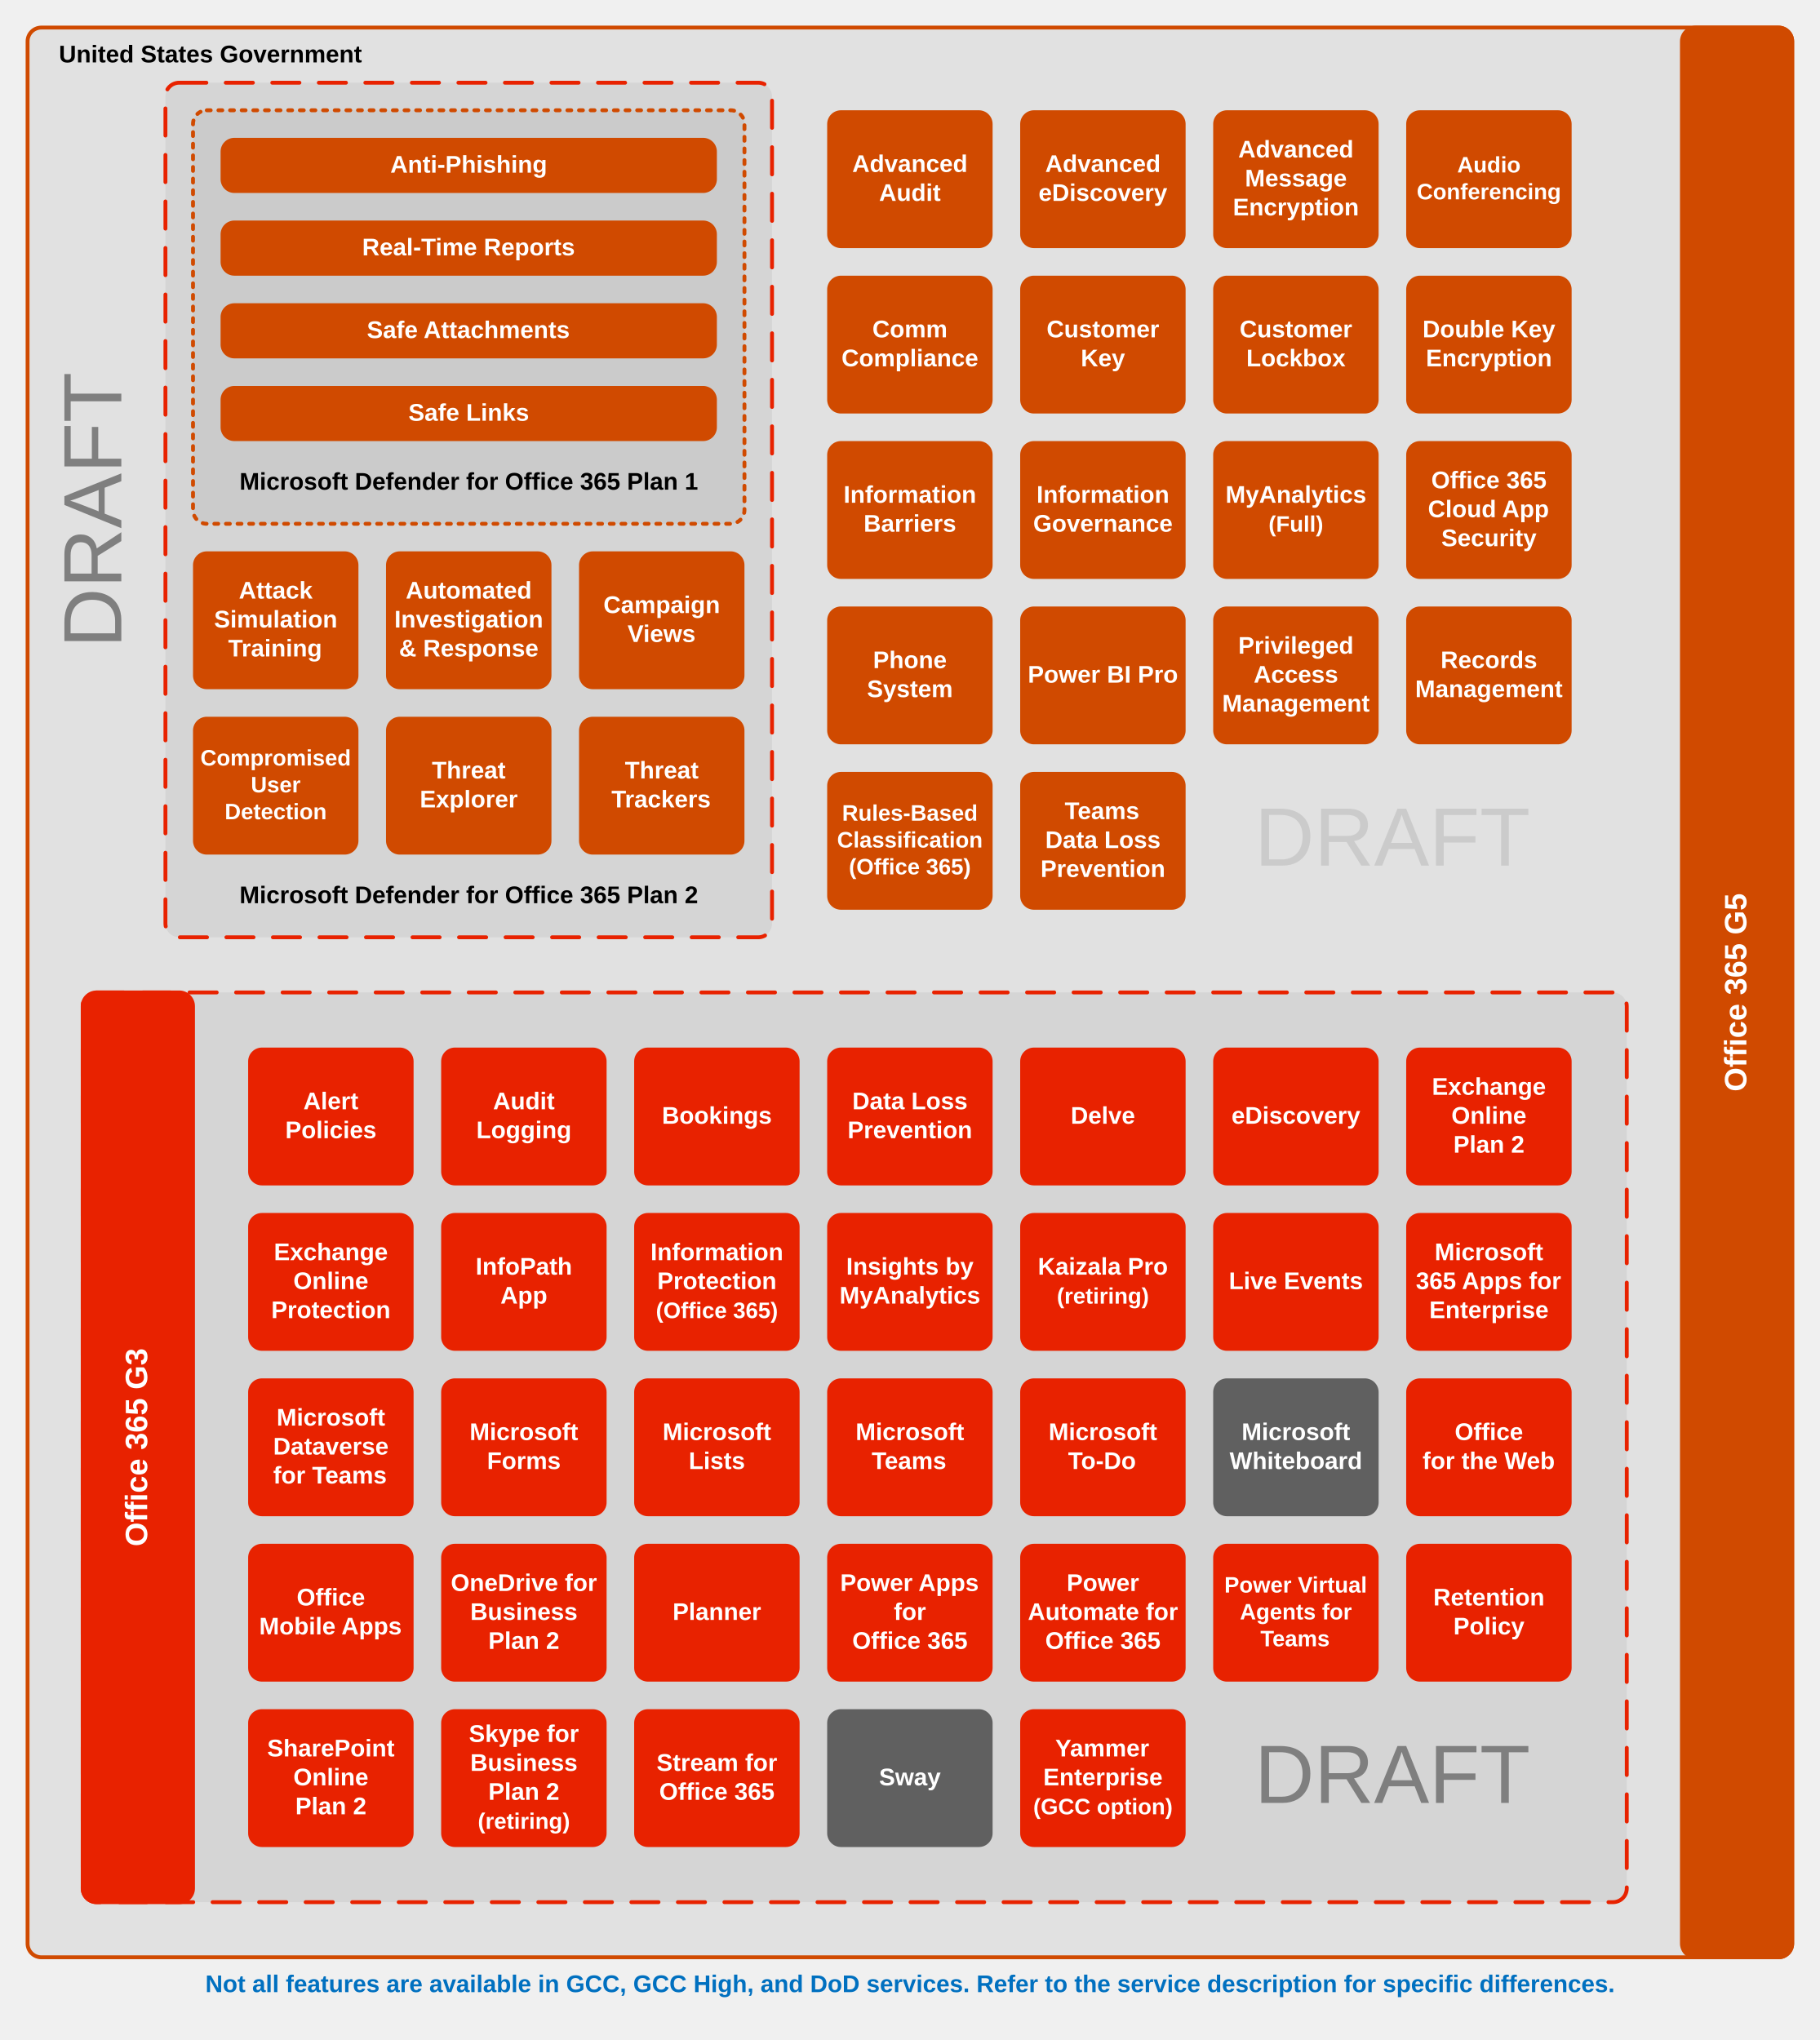
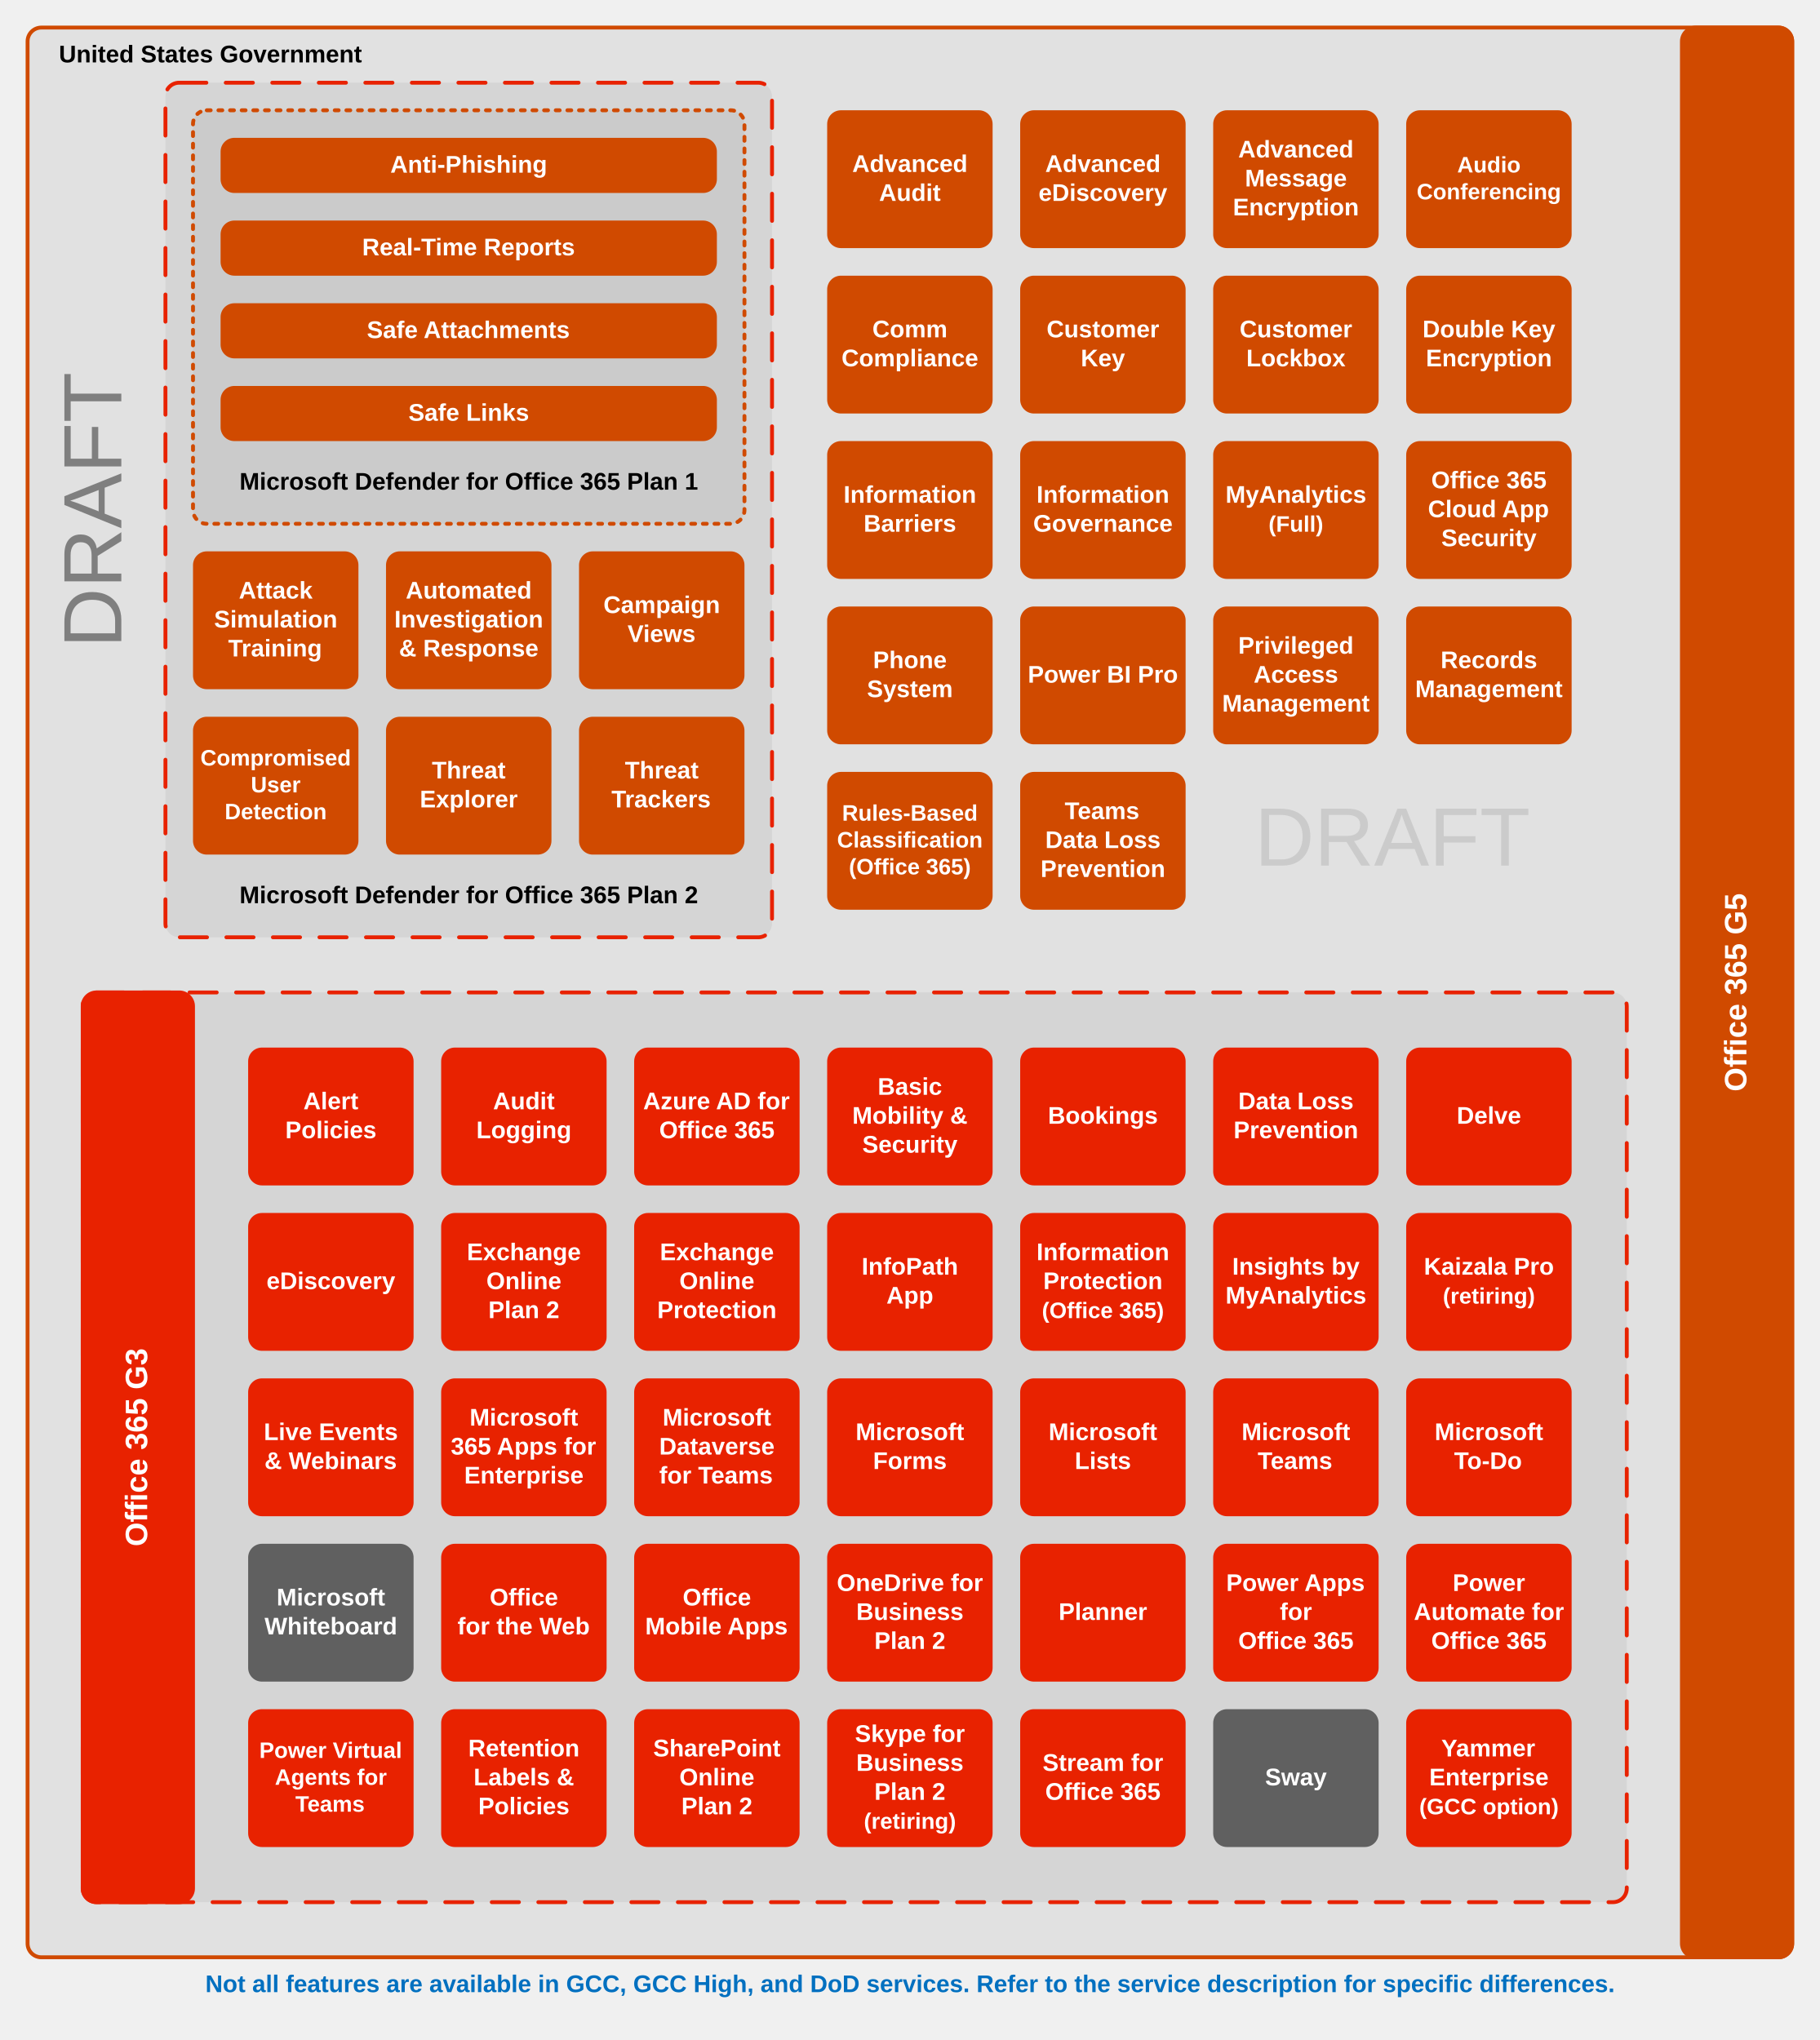
<svg xmlns="http://www.w3.org/2000/svg" width="1056px" height="1184px" viewBox="0 0 1056 1184" class="a">
  <style>
.b {fill:#a5a5a5;fill-opacity:0.2;stroke:#d04a00;stroke-linecap:round;stroke-linejoin:round;stroke-width:2.25}
.c {fill:#a5a5a5;fill-opacity:0.2;stroke:#e82200;stroke-dasharray:15.75,11.25;stroke-linecap:round;stroke-linejoin:round;stroke-width:2.25}
.d {fill:#a5a5a5;fill-opacity:0.2;stroke:#d04a00;stroke-dasharray:2.25,4.5;stroke-linecap:round;stroke-linejoin:round;stroke-width:2.25}
.e {fill:#d04a00;stroke:#d04a00;stroke-linecap:round;stroke-linejoin:round;stroke-width:2.25}
.f {fill:#ffffff;font-family:Arial;font-size:1.5em;font-weight:bold}
.g {fill:none;stroke:none;stroke-linecap:round;stroke-linejoin:round;stroke-width:1}
.h {fill:#000000;font-family:Arial;font-size:1.167em;font-weight:bold}
.i {fill:#d04a00;stroke:none;stroke-linecap:round;stroke-linejoin:round;stroke-width:1}
.j {fill:#ffffff;font-family:Arial;font-size:1.167em;font-weight:bold}
.k {font-size:1em}
.l {fill:#ffffff;font-family:Arial;font-size:1.083em;font-weight:bold}
.m {font-size:0.929em}
.n {fill:#e82200;stroke:none;stroke-linecap:round;stroke-linejoin:round;stroke-width:1}
.o {fill:#606060;stroke:none;stroke-linecap:round;stroke-linejoin:round;stroke-width:1}
.p {fill:#0070c0;font-family:Arial;font-size:1.167em;font-weight:bold}
.q {fill:#e82200;stroke:#e82200;stroke-linecap:round;stroke-linejoin:round;stroke-width:2.25}
- .r {fill:#7f7f7f;font-family:Arial;font-size:4em}
- .s {fill:#cbcbcb;font-family:Arial;font-size:4em}
+ .r {fill:#cbcbcb;font-family:Arial;font-size:4em}
+ .s {fill:#7f7f7f;font-family:Arial;font-size:4em}
.a {fill:none;fill-rule:evenodd;font-size:12px;overflow:visible;stroke-linecap:square;stroke-miterlimit:3}
</style>
  <g>
    <g transform="translate(16,-48)">
      <rect x="0" y="64" width="1024" height="1120" rx="8" ry="8" class="b" />
    </g>
    <g transform="translate(96,-640)">
      <rect x="0" y="688" width="352" height="496" rx="8" ry="8" class="c" />
    </g>
    <g transform="translate(112,-880)">
      <rect x="0" y="944" width="320" height="240" rx="8" ry="8" class="d" />
    </g>
    <g transform="translate(48,-80)">
      <rect x="0" y="656" width="896" height="528" rx="8" ry="8" class="c" />
    </g>
-     <a target="_blank" aria-label="Office 365 Enterprise" href="https://docs.microsoft.com/office365/enterprise/" rel="noopener">
+     <a target="_blank" href="https://docs.microsoft.com/office365/enterprise/" rel="noopener">
      <g transform="translate(-144,1136) rotate(-90)">
        <rect x="0" y="1120" width="1120" height="64" rx="8" ry="8" class="e" />
        <text x="502.47" y="1157.4" class="f">Office 365 G5</text>
      </g>
    </a>
-     <a target="_blank" aria-label="Microsoft Defender for Office 365 Plan 2" href="https://docs.microsoft.com/office365/servicedescriptions/office-365-advanced-threat-protection-service-description#feature-availability-across-advanced-threat-protection-atp-plans" rel="noopener">
+     <a target="_blank" href="https://docs.microsoft.com/office365/servicedescriptions/office-365-advanced-threat-protection-service-description#feature-availability-across-advanced-threat-protection-atp-plans" rel="noopener">
      <g transform="translate(96,-640)">
        <rect x="0" y="1136" width="352" height="48" rx="8" ry="8" class="g" />
        <text x="42.97" y="1164.2" class="h">Microsoft Defender for Office 365 Plan 2</text>
      </g>
    </a>
-     <a target="_blank" aria-label="Threat Trackers" href="https://docs.microsoft.com/office365/securitycompliance/threat-trackers" rel="noopener">
+     <a target="_blank" href="https://docs.microsoft.com/office365/securitycompliance/threat-trackers" rel="noopener">
      <g transform="translate(336,-688)">
        <rect x="0" y="1104" width="96" height="80" rx="8" ry="8" class="i" />
        <text x="26.61" y="1139.8" class="j">Threat <tspan x="18.81" dy="1.2em" class="k">Trackers</tspan>
        </text>
      </g>
    </a>
-     <a target="_blank" aria-label="Attack Simulation Training" href="https://docs.microsoft.com/microsoft-365/security/office-365-security/attack-simulation-training-get-started" rel="noopener">
+     <a target="_blank" href="https://docs.microsoft.com/microsoft-365/security/office-365-security/attack-simulation-training-get-started" rel="noopener">
      <g transform="translate(112,-784)">
        <rect x="0" y="1104" width="96" height="80" rx="8" ry="8" class="i" />
        <text x="26.6" y="1131.4" class="j">Attack <tspan x="12.22" dy="1.2em" class="k">Simulation </tspan>
          <tspan x="20.39" dy="1.2em" class="k">Training</tspan>
        </text>
      </g>
    </a>
-     <a target="_blank" aria-label="Threat Explorer" href="https://docs.microsoft.com/microsoft-365/security/office-365-security/threat-explorer" rel="noopener">
+     <a target="_blank" href="https://docs.microsoft.com/microsoft-365/security/office-365-security/threat-explorer" rel="noopener">
      <g transform="translate(224,-688)">
        <rect x="0" y="1104" width="96" height="80" rx="8" ry="8" class="i" />
        <text x="26.61" y="1139.8" class="j">Threat <tspan x="19.6" dy="1.2em" class="k">Explorer</tspan>
        </text>
      </g>
    </a>
-     <a target="_blank" aria-label="Automated Investigation and Response" href="https://docs.microsoft.com/microsoft-365/security/office-365-security/automated-investigation-response-office" rel="noopener">
+     <a target="_blank" href="https://docs.microsoft.com/microsoft-365/security/office-365-security/automated-investigation-response-office" rel="noopener">
      <g transform="translate(224,-784)">
        <rect x="0" y="1104" width="96" height="80" rx="8" ry="8" class="i" />
        <text x="11.45" y="1131.4" class="j">Automated <tspan x="4.83" dy="1.2em" class="k">Investigation </tspan>
          <tspan x="7.55" dy="1.2em" class="k">&amp; Response</tspan>
        </text>
      </g>
    </a>
-     <a target="_blank" aria-label="Safe Links" href="https://docs.microsoft.com/microsoft-365/security/office-365-security/atp-safe-links" rel="noopener">
+     <a target="_blank" href="https://docs.microsoft.com/microsoft-365/security/office-365-security/atp-safe-links" rel="noopener">
      <g transform="translate(128,-928)">
        <rect x="0" y="1152" width="288" height="32" rx="8" ry="8" class="i" />
        <text x="108.99" y="1172.2" class="j">Safe Links</text>
      </g>
    </a>
-     <a target="_blank" aria-label="Safe Attachments" href="https://docs.microsoft.com/microsoft-365/security/office-365-security/atp-safe-attachments" rel="noopener">
+     <a target="_blank" href="https://docs.microsoft.com/microsoft-365/security/office-365-security/atp-safe-attachments" rel="noopener">
      <g transform="translate(128,-976)">
        <rect x="0" y="1152" width="288" height="32" rx="8" ry="8" class="i" />
        <text x="84.87" y="1172.2" class="j">Safe Attachments</text>
      </g>
    </a>
-     <a target="_blank" aria-label="Anti-Phishing" href="https://docs.microsoft.com/microsoft-365/security/office-365-security/atp-anti-phishing" rel="noopener">
+     <a target="_blank" href="https://docs.microsoft.com/microsoft-365/security/office-365-security/atp-anti-phishing" rel="noopener">
      <g transform="translate(128,-1072)">
        <rect x="0" y="1152" width="288" height="32" rx="8" ry="8" class="i" />
        <text x="98.51" y="1172.2" class="j">Anti-Phishing</text>
      </g>
    </a>
-     <a target="_blank" aria-label="Microsoft Defender for Office 365 Plan 1" href="https://docs.microsoft.com/office365/servicedescriptions/office-365-advanced-threat-protection-service-description#feature-availability-across-advanced-threat-protection-atp-plans" rel="noopener">
+     <a target="_blank" href="https://docs.microsoft.com/office365/servicedescriptions/office-365-advanced-threat-protection-service-description#feature-availability-across-advanced-threat-protection-atp-plans" rel="noopener">
      <g transform="translate(112,-880)">
        <rect x="0" y="1136" width="320" height="48" rx="8" ry="8" class="g" />
        <text x="26.97" y="1164.2" class="h">Microsoft Defender for Office 365 Plan 1</text>
      </g>
    </a>
-     <a target="_blank" aria-label="Compromised User Detection" href="https://docs.microsoft.com/microsoft-365/security/office-365-security/address-compromised-users-quickly" rel="noopener">
+     <a target="_blank" href="https://docs.microsoft.com/microsoft-365/security/office-365-security/address-compromised-users-quickly" rel="noopener">
      <g transform="translate(112,-688)">
        <rect x="0" y="1104" width="96" height="80" rx="8" ry="8" class="i" />
        <text x="4.3" y="1132.3" class="l">Compromised <tspan x="33.55" dy="1.2em" class="k">User </tspan>
          <tspan x="18.38" dy="1.2em" class="k">Detection</tspan>
        </text>
      </g>
    </a>
-     <a target="_blank" aria-label="Campaign Views" href="https://docs.microsoft.com/microsoft-365/security/office-365-security/campaigns" rel="noopener">
+     <a target="_blank" href="https://docs.microsoft.com/microsoft-365/security/office-365-security/campaigns" rel="noopener">
      <g transform="translate(336,-784)">
        <rect x="0" y="1104" width="96" height="80" rx="8" ry="8" class="i" />
        <text x="14.16" y="1139.8" class="j">Campaign <tspan x="28.16" dy="1.2em" class="k">Views</tspan>
        </text>
      </g>
    </a>
-     <a target="_blank" aria-label="Phone System" href="https://docs.microsoft.com/MicrosoftTeams/what-is-phone-system-in-office-365" rel="noopener">
+     <a target="_blank" href="https://docs.microsoft.com/MicrosoftTeams/what-is-phone-system-in-office-365" rel="noopener">
      <g transform="translate(480,-752)">
        <rect x="0" y="1104" width="96" height="80" rx="8" ry="8" class="i" />
        <text x="26.61" y="1139.8" class="j">Phone <tspan x="23.1" dy="1.2em" class="k">System</tspan>
        </text>
      </g>
    </a>
-     <a target="_blank" aria-label="Audio Conferencing" href="https://docs.microsoft.com/microsoftteams/audio-conferencing-in-office-365" rel="noopener">
+     <a target="_blank" href="https://docs.microsoft.com/microsoftteams/audio-conferencing-in-office-365" rel="noopener">
      <g transform="translate(816,-1040)">
        <rect x="0" y="1104" width="96" height="80" rx="8" ry="8" class="i" />
        <text x="29.59" y="1140.1" class="l">Audio <tspan x="6.11" dy="1.2em" class="k">Conferencing</tspan>
        </text>
      </g>
    </a>
-     <a target="_blank" aria-label="Power BI Pro" href="https://docs.microsoft.com/power-bi/service-get-started" rel="noopener">
+     <a target="_blank" href="https://docs.microsoft.com/power-bi/service-get-started" rel="noopener">
      <g transform="translate(592,-752)">
        <rect x="0" y="1104" width="96" height="80" rx="8" ry="8" class="i" />
        <text x="4.43" y="1148.2" class="j">Power BI Pro</text>
      </g>
    </a>
-     <a target="_blank" aria-label="Customer Lockbox" href="https://support.office.com/article/36f9cdd1-e64c-421b-a7e4-4a54d16440a2" rel="noopener">
+     <a target="_blank" href="https://support.office.com/article/36f9cdd1-e64c-421b-a7e4-4a54d16440a2" rel="noopener">
      <g transform="translate(704,-944)">
        <rect x="0" y="1104" width="96" height="80" rx="8" ry="8" class="i" />
        <text x="15.33" y="1139.8" class="j">Customer <tspan x="19.22" dy="1.2em" class="k">Lockbox</tspan>
        </text>
      </g>
    </a>
-     <a target="_blank" aria-label="Customer Key" href="https://support.office.com/article/f2cd475a-e592-46cf-80a3-1bfb0fa17697" rel="noopener">
+     <a target="_blank" href="https://support.office.com/article/f2cd475a-e592-46cf-80a3-1bfb0fa17697" rel="noopener">
      <g transform="translate(592,-944)">
        <rect x="0" y="1104" width="96" height="80" rx="8" ry="8" class="i" />
        <text x="15.33" y="1139.8" class="j">Customer <tspan x="35.16" dy="1.2em" class="k">Key</tspan>
        </text>
      </g>
    </a>
-     <a target="_blank" aria-label="Advanced eDiscovery" href="https://docs.microsoft.com/microsoft-365/compliance/manage-legal-investigations" rel="noopener">
+     <a target="_blank" href="https://docs.microsoft.com/microsoft-365/compliance/manage-legal-investigations" rel="noopener">
      <g transform="translate(592,-1040)">
        <rect x="0" y="1104" width="96" height="80" rx="8" ry="8" class="i" />
        <text x="14.55" y="1139.8" class="j">Advanced <tspan x="10.64" dy="1.2em" class="k">eDiscovery</tspan>
        </text>
      </g>
    </a>
-     <a target="_blank" aria-label="Office 365 Privileged Access Management" href="https://docs.microsoft.com/microsoft-365/compliance/privileged-access-management-solution-overview" rel="noopener">
+     <a target="_blank" href="https://docs.microsoft.com/microsoft-365/compliance/privileged-access-management-solution-overview" rel="noopener">
      <g transform="translate(704,-752)">
        <rect x="0" y="1104" width="96" height="80" rx="8" ry="8" class="i" />
        <text x="14.54" y="1131.4" class="j">Privileged <tspan x="23.48" dy="1.2em" class="k">Access </tspan>
          <tspan x="5.21" dy="1.2em" class="k">Management</tspan>
        </text>
      </g>
    </a>
-     <a target="_blank" aria-label="Teams DLP" href="https://docs.microsoft.com/office365/securitycompliance/data-loss-prevention-policies#policy-evaluation-in-microsoft-teams" rel="noopener">
+     <a target="_blank" href="https://docs.microsoft.com/office365/securitycompliance/data-loss-prevention-policies#policy-evaluation-in-microsoft-teams" rel="noopener">
      <g transform="translate(592,-656)">
        <rect x="0" y="1104" width="96" height="80" rx="8" ry="8" class="i" />
        <text x="25.82" y="1131.4" class="j">Teams <tspan x="14.55" dy="1.2em" class="k">Data Loss </tspan>
          <tspan x="11.82" dy="1.2em" class="k">Prevention</tspan>
        </text>
      </g>
    </a>
-     <a target="_blank" aria-label="Advanced Message Encryption" href="https://docs.microsoft.com/microsoft-365/compliance/ome-advanced-message-encryption" rel="noopener">
+     <a target="_blank" href="https://docs.microsoft.com/microsoft-365/compliance/ome-advanced-message-encryption" rel="noopener">
      <g transform="translate(704,-1040)">
        <rect x="0" y="1104" width="96" height="80" rx="8" ry="8" class="i" />
        <text x="14.55" y="1131.4" class="j">Advanced <tspan x="18.43" dy="1.2em" class="k">Message </tspan>
          <tspan x="11.44" dy="1.2em" class="k">Encryption</tspan>
        </text>
      </g>
    </a>
-     <a target="_blank" aria-label="Information Barriers" href="https://docs.microsoft.com/microsoft-365/compliance/information-barriers" rel="noopener">
+     <a target="_blank" href="https://docs.microsoft.com/microsoft-365/compliance/information-barriers" rel="noopener">
      <g transform="translate(480,-848)">
        <rect x="0" y="1104" width="96" height="80" rx="8" ry="8" class="i" />
        <text x="9.5" y="1139.8" class="j">Information <tspan x="21.15" dy="1.2em" class="k">Barriers</tspan>
        </text>
      </g>
    </a>
-     <a target="_blank" aria-label="MyAnalytics (Full)" href="https://docs.microsoft.com/office365/servicedescriptions/mya-service-description" rel="noopener">
+     <a target="_blank" href="https://docs.microsoft.com/office365/servicedescriptions/mya-service-description" rel="noopener">
      <g transform="translate(704,-848)">
        <rect x="0" y="1104" width="96" height="80" rx="8" ry="8" class="i" />
        <text x="7.15" y="1139.8" class="j">MyAnalytics <tspan x="32.12" dy="1.292em" class="m">(Full)</tspan>
        </text>
      </g>
    </a>
-     <a target="_blank" aria-label="Communication Compliance" href="https://docs.microsoft.com/microsoft-365/compliance/communication-compliance" rel="noopener">
+     <a target="_blank" href="https://docs.microsoft.com/microsoft-365/compliance/communication-compliance" rel="noopener">
      <g transform="translate(480,-944)">
        <rect x="0" y="1104" width="96" height="80" rx="8" ry="8" class="i" />
        <text x="26.22" y="1139.8" class="j">Comm <tspan x="8.32" dy="1.2em" class="k">Compliance</tspan>
        </text>
      </g>
    </a>
-     <a target="_blank" aria-label="Office 365 Cloud App Security" href="https://docs.microsoft.com/cloud-app-security/editions-cloud-app-security-o365" rel="noopener">
+     <a target="_blank" href="https://docs.microsoft.com/cloud-app-security/editions-cloud-app-security-o365" rel="noopener">
      <g transform="translate(816,-848)">
        <rect x="0" y="1104" width="96" height="80" rx="8" ry="8" class="i" />
        <text x="14.54" y="1131.4" class="j">Office 365 <tspan x="12.62" dy="1.2em" class="k">Cloud App </tspan>
          <tspan x="20.38" dy="1.2em" class="k">Security</tspan>
        </text>
      </g>
    </a>
-     <a target="_blank" aria-label="Information Governance" href="https://docs.microsoft.com/microsoft-365/compliance/manage-information-governance" rel="noopener">
+     <a target="_blank" href="https://docs.microsoft.com/microsoft-365/compliance/manage-information-governance" rel="noopener">
      <g transform="translate(592,-848)">
        <rect x="0" y="1104" width="96" height="80" rx="8" ry="8" class="i" />
        <text x="9.5" y="1139.8" class="j">Information <tspan x="7.54" dy="1.2em" class="k">Governance</tspan>
        </text>
      </g>
    </a>
-     <a target="_blank" aria-label="Records Management" href="https://docs.microsoft.com/microsoft-365/compliance/records-management" rel="noopener">
+     <a target="_blank" href="https://docs.microsoft.com/microsoft-365/compliance/records-management" rel="noopener">
      <g transform="translate(816,-752)">
        <rect x="0" y="1104" width="96" height="80" rx="8" ry="8" class="i" />
        <text x="19.99" y="1139.8" class="j">Records <tspan x="5.21" dy="1.2em" class="k">Management</tspan>
        </text>
      </g>
    </a>
-     <a target="_blank" aria-label="Advanced Audit" href="https://docs.microsoft.com/microsoft-365/compliance/advanced-audit" rel="noopener">
+     <a target="_blank" href="https://docs.microsoft.com/microsoft-365/compliance/advanced-audit" rel="noopener">
      <g transform="translate(480,-1040)">
        <rect x="0" y="1104" width="96" height="80" rx="8" ry="8" class="i" />
        <text x="14.55" y="1139.8" class="j">Advanced <tspan x="30.12" dy="1.2em" class="k">Audit</tspan>
        </text>
      </g>
    </a>
-     <a target="_blank" aria-label="Double Key Encryption" href="https://docs.microsoft.com/microsoft-365/compliance/double-key-encryption" rel="noopener">
+     <a target="_blank" href="https://docs.microsoft.com/microsoft-365/compliance/double-key-encryption" rel="noopener">
      <g transform="translate(816,-944)">
        <rect x="0" y="1104" width="96" height="80" rx="8" ry="8" class="i" />
        <text x="9.49" y="1139.8" class="j">Double Key <tspan x="11.44" dy="1.2em" class="k">Encryption</tspan>
        </text>
      </g>
    </a>
-     <a target="_blank" aria-label="Microsoft 365 Apps for Enterprise" href="https://www.microsoft.com/microsoft-365/business/microsoft-365-apps-for-enterprise-product" rel="noopener">
-       <g transform="translate(816,-400)">
+     <a target="_blank" href="https://www.microsoft.com/microsoft-365/business/microsoft-365-apps-for-enterprise-product" rel="noopener">
+       <g transform="translate(256,-304)">
        <rect x="0" y="1104" width="96" height="80" rx="8" ry="8" class="n" />
        <text x="16.5" y="1131.4" class="j">Microsoft <tspan x="5.6" dy="1.2em" class="k">365 Apps for </tspan>
          <tspan x="13.38" dy="1.2em" class="k">Enterprise</tspan>
        </text>
      </g>
    </a>
-     <a target="_blank" aria-label="Planner" href="https://products.office.com/business/task-management-software" rel="noopener">
-       <g transform="translate(368,-208)">
+     <a target="_blank" href="https://products.office.com/business/task-management-software" rel="noopener">
+       <g transform="translate(592,-208)">
        <rect x="0" y="1104" width="96" height="80" rx="8" ry="8" class="n" />
        <text x="22.32" y="1148.2" class="j">Planner</text>
      </g>
    </a>
-     <a target="_blank" aria-label="Live Events" href="https://docs.microsoft.com/stream/live-event-m365" rel="noopener">
+     <a target="_blank" href="https://docs.microsoft.com/microsoftteams/teams-live-events/what-are-teams-live-events" rel="noopener">
+       <g transform="translate(144,-304)">
+         <rect x="0" y="1104" width="96" height="80" rx="8" ry="8" class="n" />
+         <text x="9.09" y="1139.8" class="j">Live Events <tspan x="9.49" dy="1.2em" class="k">&amp; Webinars</tspan>
+         </text>
+       </g>
+     </a>
+     <a target="_blank" href="https://products.office.com/business/myanalytics-personal-analytics" rel="noopener">
      <g transform="translate(704,-400)">
        <rect x="0" y="1104" width="96" height="80" rx="8" ry="8" class="n" />
-         <text x="9.09" y="1148.2" class="j">Live Events</text>
-       </g>
-     </a>
-     <a target="_blank" aria-label="MyAnalytics" href="https://products.office.com/business/myanalytics-personal-analytics" rel="noopener">
-       <g transform="translate(480,-400)">
-         <rect x="0" y="1104" width="96" height="80" rx="8" ry="8" class="n" />
        <text x="11.05" y="1139.8" class="j">Insights by <tspan x="7.15" dy="1.2em" class="k">MyAnalytics</tspan>
        </text>
      </g>
    </a>
-     <a target="_blank" aria-label="Yammer" href="https://products.office.com/yammer/yammer-overview" rel="noopener">
-       <g transform="translate(592,-112)">
+     <a target="_blank" href="https://products.office.com/yammer/yammer-overview" rel="noopener">
+       <g transform="translate(816,-112)">
        <rect x="0" y="1104" width="96" height="80" rx="8" ry="8" class="n" />
        <text x="20.37" y="1131.4" class="j">Yammer <tspan x="13.38" dy="1.2em" class="k">Enterprise  </tspan>
          <tspan x="7.57" dy="1.292em" class="m">(GCC option)</tspan>
        </text>
      </g>
    </a>
-     <a target="_blank" aria-label="Microsoft Teams" href="https://products.office.com/microsoft-teams/" rel="noopener">
-       <g transform="translate(480,-304)">
+     <a target="_blank" href="https://products.office.com/microsoft-teams/" rel="noopener">
+       <g transform="translate(704,-304)">
        <rect x="0" y="1104" width="96" height="80" rx="8" ry="8" class="n" />
        <text x="16.5" y="1139.8" class="j">Microsoft <tspan x="25.82" dy="1.2em" class="k">Teams</tspan>
        </text>
      </g>
    </a>
-     <a target="_blank" aria-label="Stream" href="https://docs.microsoft.com/stream/" rel="noopener">
+     <a target="_blank" href="https://docs.microsoft.com/stream/" rel="noopener">
+       <g transform="translate(592,-112)">
+         <rect x="0" y="1104" width="96" height="80" rx="8" ry="8" class="n" />
+         <text x="12.99" y="1139.8" class="j">Stream for <tspan x="14.54" dy="1.2em" class="k">Office 365</tspan>
+         </text>
+       </g>
+     </a>
+     <a target="_blank" href="https://docs.microsoft.com/sharepoint/introduction" rel="noopener">
      <g transform="translate(368,-112)">
-         <rect x="0" y="1104" width="96" height="80" rx="8" ry="8" class="n" />
-         <text x="12.99" y="1139.8" class="j">Stream for <tspan x="14.54" dy="1.2em" class="k">Office 365</tspan>
-         </text>
-       </g>
-     </a>
-     <a target="_blank" aria-label="SharePoint Online" href="https://docs.microsoft.com/sharepoint/introduction" rel="noopener">
-       <g transform="translate(144,-112)">
        <rect x="0" y="1104" width="96" height="80" rx="8" ry="8" class="n" />
        <text x="11.05" y="1131.4" class="j">SharePoint <tspan x="26.22" dy="1.2em" class="k">Online </tspan>
          <tspan x="27.38" dy="1.2em" class="k">Plan 2</tspan>
        </text>
      </g>
    </a>
-     <a target="_blank" aria-label="Skype for Business Online" href="https://docs.microsoft.com/office365/servicedescriptions/skype-for-business-online-service-description/skype-for-business-online-service-description" rel="noopener">
-       <g transform="translate(256,-112)">
+     <a target="_blank" href="https://docs.microsoft.com/office365/servicedescriptions/skype-for-business-online-service-description/skype-for-business-online-service-description" rel="noopener">
+       <g transform="translate(480,-112)">
        <rect x="0" y="1104" width="96" height="80" rx="8" ry="8" class="n" />
        <text x="16.1" y="1123" class="j">Skype for <tspan x="16.88" dy="1.2em" class="k">Business </tspan>
          <tspan x="27.38" dy="1.2em" class="k">Plan 2</tspan>
          <tspan x="21.28" dy="1.292em" class="m">(retiring)</tspan>
        </text>
      </g>
    </a>
-     <a target="_blank" aria-label="OneDrive for Business" href="https://docs.microsoft.com/office365/servicedescriptions/onedrive-for-business-service-description" rel="noopener">
-       <g transform="translate(256,-208)">
+     <a target="_blank" href="https://docs.microsoft.com/office365/servicedescriptions/onedrive-for-business-service-description" rel="noopener">
+       <g transform="translate(480,-208)">
        <rect x="0" y="1104" width="96" height="80" rx="8" ry="8" class="n" />
        <text x="5.6" y="1131.4" class="j">OneDrive for <tspan x="16.88" dy="1.2em" class="k">Business </tspan>
          <tspan x="27.38" dy="1.2em" class="k">Plan 2</tspan>
        </text>
      </g>
    </a>
-     <a target="_blank" aria-label="Power Apps" href="https://powerapps.microsoft.com/" rel="noopener">
-       <g transform="translate(480,-208)">
+     <a target="_blank" href="https://powerapps.microsoft.com/" rel="noopener">
+       <g transform="translate(704,-208)">
        <rect x="0" y="1104" width="96" height="80" rx="8" ry="8" class="n" />
        <text x="7.55" y="1131.4" class="j">Power Apps<tspan x="38.67" dy="1.2em" class="k">for </tspan>
          <tspan x="14.54" dy="1.2em" class="k">Office 365</tspan>
        </text>
      </g>
    </a>
-     <a target="_blank" aria-label="Microsoft Forms" href="https://support.office.com/forms" rel="noopener">
-       <g transform="translate(256,-304)">
+     <a target="_blank" href="https://support.office.com/forms" rel="noopener">
+       <g transform="translate(480,-304)">
        <rect x="0" y="1104" width="96" height="80" rx="8" ry="8" class="n" />
        <text x="16.5" y="1139.8" class="j">Microsoft <tspan x="26.61" dy="1.2em" class="k">Forms</tspan>
        </text>
      </g>
    </a>
-     <a target="_blank" aria-label="Delve" href="https://support.microsoft.com/office/1315665a-c6af-4409-a28d-49f8916878ca" rel="noopener">
-       <g transform="translate(592,-496)">
+     <a target="_blank" href="https://support.microsoft.com/office/1315665a-c6af-4409-a28d-49f8916878ca" rel="noopener">
+       <g transform="translate(816,-496)">
        <rect x="0" y="1104" width="96" height="80" rx="8" ry="8" class="n" />
        <text x="29.32" y="1148.2" class="j">Delve</text>
      </g>
    </a>
-     <a target="_blank" aria-label="Power Automate" href="https://powerautomate.microsoft.com/" rel="noopener">
-       <g transform="translate(592,-208)">
+     <a target="_blank" href="https://powerautomate.microsoft.com/" rel="noopener">
+       <g transform="translate(816,-208)">
        <rect x="0" y="1104" width="96" height="80" rx="8" ry="8" class="n" />
        <text x="26.99" y="1131.4" class="j">Power <tspan x="4.45" dy="1.2em" class="k">Automate for</tspan>
          <tspan x="14.54" dy="1.2em" class="k">Office 365</tspan>
        </text>
      </g>
    </a>
-     <a target="_blank" aria-label="Data Loss Prevention" href="https://docs.microsoft.com/office365/securitycompliance/data-loss-prevention-policies" rel="noopener">
-       <g transform="translate(480,-496)">
+     <a target="_blank" href="https://docs.microsoft.com/office365/securitycompliance/data-loss-prevention-policies" rel="noopener">
+       <g transform="translate(704,-496)">
        <rect x="0" y="1104" width="96" height="80" rx="8" ry="8" class="n" />
        <text x="14.55" y="1139.8" class="j">Data Loss <tspan x="11.82" dy="1.2em" class="k">Prevention</tspan>
        </text>
      </g>
    </a>
-     <a target="_blank" aria-label="Retention Policy" href="https://docs.microsoft.com/office365/securitycompliance/retention-policies" rel="noopener">
-       <g transform="translate(816,-208)">
-         <rect x="0" y="1104" width="96" height="80" rx="8" ry="8" class="n" />
-         <text x="15.72" y="1139.8" class="j">Retention <tspan x="27.38" dy="1.2em" class="k">Policy</tspan>
-         </text>
-       </g>
-     </a>
-     <a target="_blank" aria-label="Exchange Online Protection" href="https://www.microsoft.com/microsoft-365/exchange/exchange-email-security-spam-protection" rel="noopener">
-       <g transform="translate(144,-400)">
+     <a target="_blank" href="https://docs.microsoft.com/microsoft-365/compliance/retention" rel="noopener">
+       <g transform="translate(256,-112)">
+         <rect x="0" y="1104" width="96" height="80" rx="8" ry="8" class="n" />
+         <text x="15.72" y="1131.4" class="j">Retention <tspan x="18.82" dy="1.2em" class="k">Labels &amp; </tspan>
+           <tspan x="21.54" dy="1.2em" class="k">Policies</tspan>
+         </text>
+       </g>
+     </a>
+     <a target="_blank" href="https://www.microsoft.com/microsoft-365/exchange/exchange-email-security-spam-protection" rel="noopener">
+       <g transform="translate(368,-400)">
        <rect x="0" y="1104" width="96" height="80" rx="8" ry="8" class="n" />
        <text x="14.93" y="1131.4" class="j">Exchange <tspan x="26.22" dy="1.2em" class="k">Online </tspan>
          <tspan x="13.39" dy="1.2em" class="k">Protection</tspan>
        </text>
      </g>
    </a>
-     <a target="_blank" aria-label="eDiscovery" href="https://docs.microsoft.com/office365/securitycompliance/ediscovery-cases" rel="noopener">
-       <g transform="translate(704,-496)">
+     <a target="_blank" href="https://docs.microsoft.com/office365/securitycompliance/ediscovery-cases" rel="noopener">
+       <g transform="translate(144,-400)">
        <rect x="0" y="1104" width="96" height="80" rx="8" ry="8" class="n" />
        <text x="10.64" y="1148.2" class="j">eDiscovery</text>
      </g>
    </a>
-     <a target="_blank" aria-label="Kaizala Pro" href="https://products.office.com/en/business/microsoft-kaizala" rel="noopener">
-       <g transform="translate(592,-400)">
+     <a target="_blank" href="https://products.office.com/en/business/microsoft-kaizala" rel="noopener">
+       <g transform="translate(816,-400)">
        <rect x="0" y="1104" width="96" height="80" rx="8" ry="8" class="n" />
        <text x="10.26" y="1139.8" class="j">Kaizala Pro <tspan x="21.28" dy="1.292em" class="m">(retiring)</tspan>
        </text>
      </g>
    </a>
-     <a target="_blank" aria-label="Exchange Online" href="https://docs.microsoft.com/office365/servicedescriptions/exchange-online-service-description/exchange-online-service-description#feature-availability-across-exchange-online-standalone-plans" rel="noopener">
-       <g transform="translate(816,-496)">
+     <a target="_blank" href="https://docs.microsoft.com/office365/servicedescriptions/exchange-online-service-description/exchange-online-service-description#feature-availability-across-exchange-online-standalone-plans" rel="noopener">
+       <g transform="translate(256,-400)">
        <rect x="0" y="1104" width="96" height="80" rx="8" ry="8" class="n" />
        <text x="14.93" y="1131.4" class="j">Exchange <tspan x="26.22" dy="1.2em" class="k">Online </tspan>
          <tspan x="27.38" dy="1.2em" class="k">Plan 2</tspan>
        </text>
      </g>
    </a>
-     <a target="_blank" aria-label="Microsoft Dataverse for Teams" href="https://docs.microsoft.com/powerapps/teams/overview-data-platform" rel="noopener">
-       <g transform="translate(144,-304)">
+     <a target="_blank" href="https://docs.microsoft.com/powerapps/teams/overview-data-platform" rel="noopener">
+       <g transform="translate(368,-304)">
        <rect x="0" y="1104" width="96" height="80" rx="8" ry="8" class="n" />
        <text x="16.5" y="1131.4" class="j">Microsoft <tspan x="14.53" dy="1.2em" class="k">Dataverse </tspan>
          <tspan x="14.55" dy="1.2em" class="k">for Teams</tspan>
        </text>
      </g>
    </a>
-     <a target="_blank" aria-label="Microsoft Lists" href="https://www.microsoft.com/microsoft-365/microsoft-lists" rel="noopener">
-       <g transform="translate(368,-304)">
+     <a target="_blank" href="https://www.microsoft.com/microsoft-365/microsoft-lists" rel="noopener">
+       <g transform="translate(592,-304)">
        <rect x="0" y="1104" width="96" height="80" rx="8" ry="8" class="n" />
        <text x="16.5" y="1139.8" class="j">Microsoft <tspan x="31.66" dy="1.2em" class="k">Lists</tspan>
        </text>
      </g>
    </a>
-     <a target="_blank" aria-label="Bookings" href="https://docs.microsoft.com/microsoft-365/bookings/bookings-overview" rel="noopener">
-       <g transform="translate(368,-496)">
+     <a target="_blank" href="https://docs.microsoft.com/microsoft-365/bookings/bookings-overview" rel="noopener">
+       <g transform="translate(592,-496)">
        <rect x="0" y="1104" width="96" height="80" rx="8" ry="8" class="n" />
        <text x="16.11" y="1148.2" class="j">Bookings</text>
      </g>
    </a>
-     <a target="_blank" aria-label="InfoPath App" href="https://www.microsoft.com/download/details.aspx?id=48734" rel="noopener">
-       <g transform="translate(256,-400)">
+     <a target="_blank" href="https://www.microsoft.com/download/details.aspx?id=48734" rel="noopener">
+       <g transform="translate(480,-400)">
        <rect x="0" y="1104" width="96" height="80" rx="8" ry="8" class="n" />
        <text x="20" y="1139.8" class="j">InfoPath <tspan x="34.39" dy="1.2em" class="k">App</tspan>
        </text>
      </g>
    </a>
-     <a target="_blank" aria-label="Audit Logging" href="https://docs.microsoft.com/office365/securitycompliance/search-the-audit-log-in-security-and-compliance" rel="noopener">
+     <a target="_blank" href="https://docs.microsoft.com/office365/securitycompliance/search-the-audit-log-in-security-and-compliance" rel="noopener">
      <g transform="translate(256,-496)">
        <rect x="0" y="1104" width="96" height="80" rx="8" ry="8" class="n" />
        <text x="30.12" y="1139.8" class="j">Audit <tspan x="20.4" dy="1.2em" class="k">Logging</tspan>
        </text>
      </g>
    </a>
-     <a target="_blank" aria-label="Alert Policies" href="https://docs.microsoft.com/microsoft-365/compliance/alert-policies" rel="noopener">
+     <a target="_blank" href="https://docs.microsoft.com/microsoft-365/compliance/alert-policies" rel="noopener">
      <g transform="translate(144,-496)">
        <rect x="0" y="1104" width="96" height="80" rx="8" ry="8" class="n" />
        <text x="32.05" y="1139.8" class="j">Alert <tspan x="21.54" dy="1.2em" class="k">Policies</tspan>
        </text>
      </g>
    </a>
-     <a target="_blank" aria-label="Microsoft Whiteboard" href="https://support.microsoft.com/office/d236aef8-fcdf-4b5e-b5d7-7f157461e920" rel="noopener">
-       <g transform="translate(704,-304)">
+     <a target="_blank" href="https://support.microsoft.com/office/d236aef8-fcdf-4b5e-b5d7-7f157461e920" rel="noopener">
+       <g transform="translate(144,-208)">
        <rect x="0" y="1104" width="96" height="80" rx="8" ry="8" class="o" />
        <text x="16.5" y="1139.8" class="j">Microsoft <tspan x="9.5" dy="1.2em" class="k">Whiteboard</tspan>
        </text>
      </g>
    </a>
-     <a target="_blank" aria-label="Microsoft To-Do" href="https://www.microsoft.com/microsoft-365/microsoft-to-do-list-app" rel="noopener">
-       <g transform="translate(592,-304)">
+     <a target="_blank" href="https://www.microsoft.com/microsoft-365/microsoft-to-do-list-app" rel="noopener">
+       <g transform="translate(816,-304)">
        <rect x="0" y="1104" width="96" height="80" rx="8" ry="8" class="n" />
        <text x="16.5" y="1139.8" class="j">Microsoft <tspan x="27.79" dy="1.2em" class="k">To</tspan>-Do</text>
      </g>
    </a>
-     <a target="_blank" aria-label="Power Virtual Agents for Teams" href="https://docs.microsoft.com/power-virtual-agents/teams/fundamentals-what-is-power-virtual-agents-teams" rel="noopener">
-       <g transform="translate(704,-208)">
+     <a target="_blank" href="https://docs.microsoft.com/power-virtual-agents/teams/fundamentals-what-is-power-virtual-agents-teams" rel="noopener">
+       <g transform="translate(144,-112)">
        <rect x="0" y="1104" width="96" height="80" rx="8" ry="8" class="n" />
        <text x="6.46" y="1132.3" class="l">Power Virtual <tspan x="15.5" dy="1.2em" class="k">Agents for </tspan>
          <tspan x="27.4" dy="1.2em" class="k">Teams</tspan>
        </text>
      </g>
    </a>
-     <a target="_blank" aria-label="Office Mobile" href="https://products.office.com/mobile/office" rel="noopener">
-       <g transform="translate(144,-208)">
+     <a target="_blank" href="https://products.office.com/mobile/office" rel="noopener">
+       <g transform="translate(368,-208)">
        <rect x="0" y="1104" width="96" height="80" rx="8" ry="8" class="n" />
        <text x="28.16" y="1139.8" class="j">Office <tspan x="6.39" dy="1.2em" class="k">Mobile Apps</tspan>
        </text>
      </g>
    </a>
-     <a target="_blank" aria-label="Office Online" href="https://docs.microsoft.com/office365/servicedescriptions/office-online-service-description/office-online-service-description" rel="noopener">
-       <g transform="translate(816,-304)">
+     <a target="_blank" href="https://docs.microsoft.com/office365/servicedescriptions/office-online-service-description/office-online-service-description" rel="noopener">
+       <g transform="translate(256,-208)">
        <rect x="0" y="1104" width="96" height="80" rx="8" ry="8" class="n" />
        <text x="28.16" y="1139.8" class="j">Office <tspan x="9.5" dy="1.2em" class="k">for the Web</tspan>
        </text>
      </g>
    </a>
-     <a target="_blank" aria-label="Real-Time Reports" href="https://docs.microsoft.com/office365/servicedescriptions/office-365-advanced-threat-protection-service-description#real-time-reports" rel="noopener">
+     <a target="_blank" href="https://docs.microsoft.com/office365/servicedescriptions/office-365-advanced-threat-protection-service-description#real-time-reports" rel="noopener">
      <g transform="translate(128,-1024)">
        <rect x="0" y="1152" width="288" height="32" rx="8" ry="8" class="i" />
        <text x="82.15" y="1172.2" class="j">Real-Time Reports</text>
      </g>
    </a>
-     <a target="_blank" aria-label="Rules-Based Classification for Office 365" href="https://docs.microsoft.com/microsoft-365/compliance/apply-sensitivity-label-automatically" rel="noopener">
+     <a target="_blank" href="https://docs.microsoft.com/microsoft-365/compliance/apply-sensitivity-label-automatically" rel="noopener">
      <g transform="translate(480,-656)">
        <rect x="0" y="1104" width="96" height="80" rx="8" ry="8" class="i" />
        <text x="8.63" y="1132.3" class="l">Rules-Based <tspan x="5.74" dy="1.2em" class="k">Classification</tspan>
          <tspan x="12.6" dy="1.2em" class="k">(Office 365)</tspan>
        </text>
      </g>
    </a>
-     <a target="_blank" aria-label="Information Protection for Microsoft 365" href="https://docs.microsoft.com/microsoft-365/compliance/sensitivity-labels" rel="noopener">
-       <g transform="translate(368,-400)">
+     <a target="_blank" href="https://docs.microsoft.com/microsoft-365/compliance/sensitivity-labels" rel="noopener">
+       <g transform="translate(592,-400)">
        <rect x="0" y="1104" width="96" height="80" rx="8" ry="8" class="n" />
        <text x="9.5" y="1131.4" class="j">Information <tspan x="13.39" dy="1.2em" class="k">Protection</tspan>
          <tspan x="12.6" dy="1.292em" class="m">(Office 365)</tspan>
        </text>
      </g>
    </a>
    <g transform="translate(16,-1136)">
      <rect x="0" y="1152" width="960" height="32" rx="8" ry="8" class="g" />
      <text x="18.17" y="1172.2" class="h">United States Government</text>
    </g>
-     <a target="_blank" aria-label="Office 365 Government Service Description" href="https://docs.microsoft.com/office365/servicedescriptions/office-365-platform-service-description/office-365-us-government/office-365-us-government" rel="noopener">
+     <a target="_blank" href="https://docs.microsoft.com/office365/servicedescriptions/office-365-platform-service-description/office-365-us-government/office-365-us-government" rel="noopener">
      <g transform="translate(16,-16)">
        <rect x="0" y="1152" width="1024" height="32" rx="8" ry="8" class="g" />
        <text x="103.15" y="1172.2" class="p">Not all features are available in GCC, GCC High, and DoD services. Refer to the service description for specific differences.</text>
      </g>
    </a>
-     <a target="_blank" aria-label="Sway" href="https://support.office.com/sway" rel="noopener">
-       <g transform="translate(480,-112)">
+     <a target="_blank" href="https://support.office.com/sway" rel="noopener">
+       <g transform="translate(704,-112)">
        <rect x="0" y="1104" width="96" height="80" rx="8" ry="8" class="o" />
        <text x="30.1" y="1148.2" class="j">Sway</text>
      </g>
    </a>
-     <a target="_blank" aria-label="Office 365 Enterprise" href="https://docs.microsoft.com/office365/enterprise/" rel="noopener">
+     <a target="_blank" href="https://docs.microsoft.com/office365/enterprise/" rel="noopener">
      <g transform="translate(-1072,1104) rotate(-90)">
        <rect x="0" y="1120" width="528" height="64" rx="8" ry="8" class="q" />
        <text x="206.47" y="1157.4" class="f">Office 365 G3</text>
      </g>
    </a>
-     <g transform="translate(704,-112)">
+     <g transform="translate(704,-656)">
      <rect x="0" y="1104" width="208" height="80" rx="8" ry="8" class="g" />
      <text x="24.01" y="1158.4" class="r">DRAFT</text>
    </g>
-     <g transform="translate(704,-656)">
-       <rect x="0" y="1104" width="208" height="80" rx="8" ry="8" class="g" />
-       <text x="24.01" y="1158.4" class="s">DRAFT</text>
-     </g>
    <g transform="translate(-1088,544) rotate(-90)">
      <rect x="0" y="1104" width="496" height="80" rx="8" ry="8" class="g" />
-       <text x="168.01" y="1158.4" class="r">DRAFT</text>
-     </g>
+       <text x="168.01" y="1158.4" class="s">DRAFT</text>
+     </g>
+     <a target="_blank" href="https://docs.microsoft.com/microsoft-365/admin/basic-mobility-security/capabilities" rel="noopener">
+       <g transform="translate(480,-496)">
+         <rect x="0" y="1104" width="96" height="80" rx="8" ry="8" class="n" />
+         <text x="29.32" y="1131.4" class="j">Basic <tspan x="14.56" dy="1.2em" class="k">Mobility &amp; </tspan>
+           <tspan x="20.38" dy="1.2em" class="k">Security</tspan>
+         </text>
+       </g>
+     </a>
+     <a target="_blank" href="https://azure.microsoft.com/pricing/details/active-directory/" rel="noopener">
+       <g transform="translate(368,-496)">
+         <rect x="0" y="1104" width="96" height="80" rx="8" ry="8" class="n" />
+         <text x="5.22" y="1139.8" class="j">Azure AD for <tspan x="14.54" dy="1.2em" class="k">Office 365</tspan>
+         </text>
+       </g>
+     </a>
  </g>
</svg>
